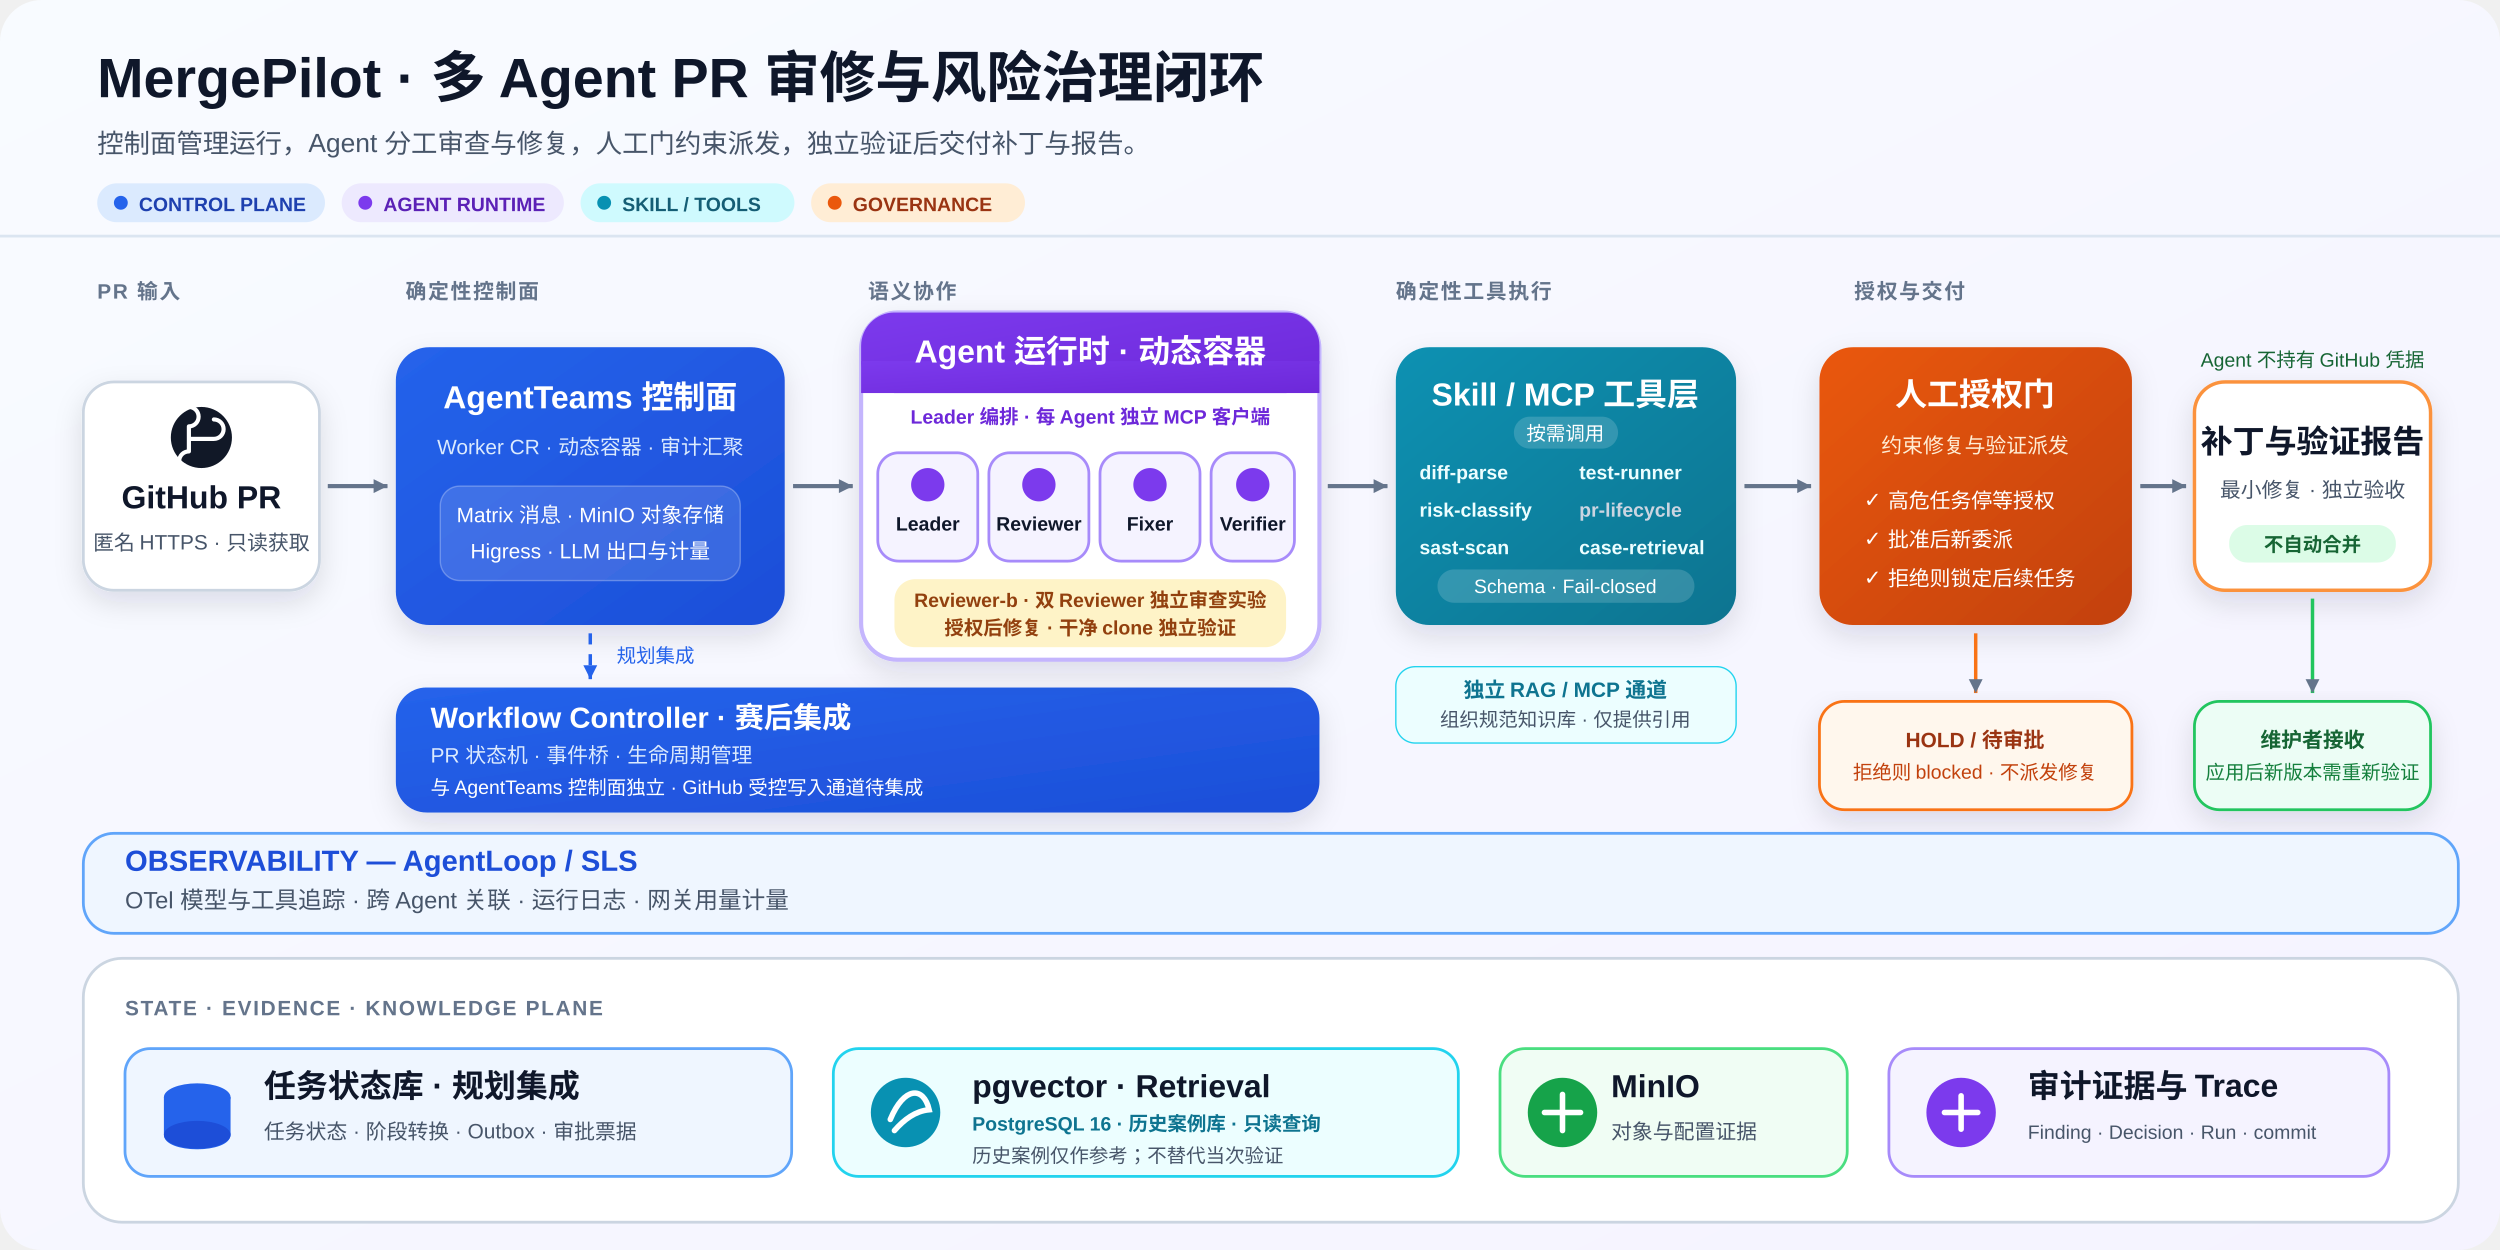
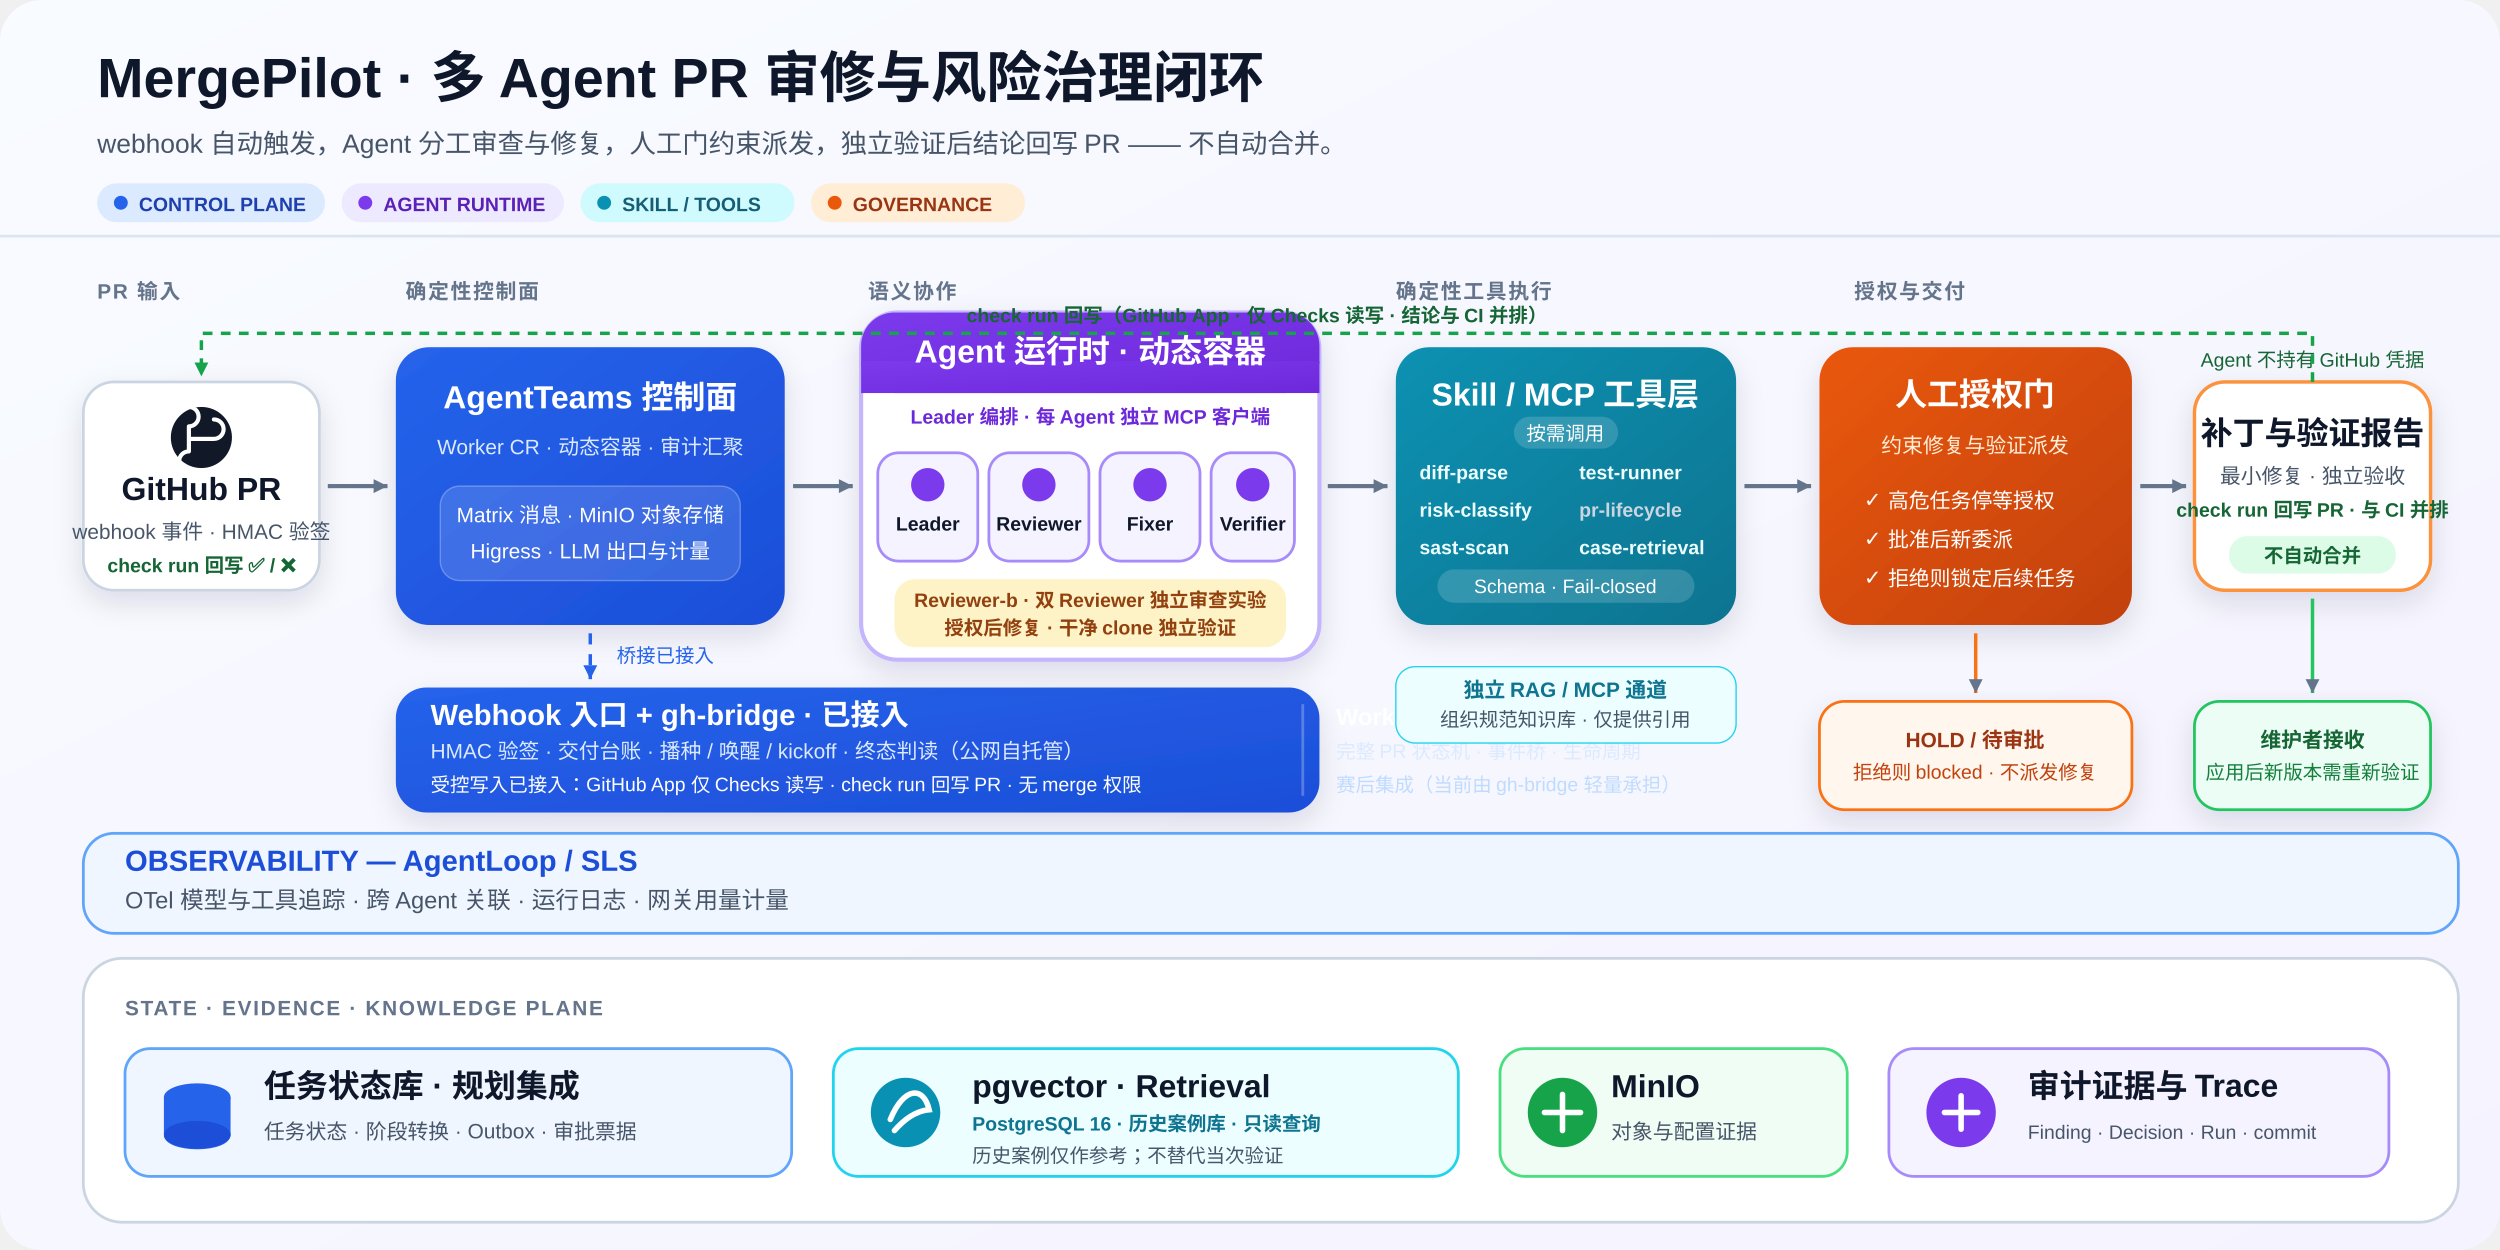
<svg xmlns="http://www.w3.org/2000/svg" width="1800" height="900" viewBox="0 0 1800 900" role="img" aria-labelledby="title desc">
  <defs>
    <linearGradient id="bg" x1="0" y1="0" x2="1" y2="1">
      <stop offset="0" stop-color="#f8fbff" />
      <stop offset="1" stop-color="#f5f3ff" />
    </linearGradient>
    <linearGradient id="controller" x1="0" y1="0" x2="1" y2="1">
      <stop offset="0" stop-color="#2563eb" />
      <stop offset="1" stop-color="#1d4ed8" />
    </linearGradient>
    <linearGradient id="runtime" x1="0" y1="0" x2="1" y2="1">
      <stop offset="0" stop-color="#7c3aed" />
      <stop offset="1" stop-color="#6d28d9" />
    </linearGradient>
    <linearGradient id="skills" x1="0" y1="0" x2="1" y2="1">
      <stop offset="0" stop-color="#0891b2" />
      <stop offset="1" stop-color="#0e7490" />
    </linearGradient>
    <linearGradient id="governance" x1="0" y1="0" x2="1" y2="1">
      <stop offset="0" stop-color="#ea580c" />
      <stop offset="1" stop-color="#c2410c" />
    </linearGradient>
    <filter id="shadow" x="-20%" y="-20%" width="140%" height="150%">
      <feDropShadow dx="0" dy="8" stdDeviation="10" flood-color="#0f172a" flood-opacity="0.12" />
    </filter>
    <marker id="arrow" markerWidth="10" markerHeight="10" refX="10" refY="5" orient="auto" markerUnits="userSpaceOnUse">
      <path d="M0,0 L10,5 L0,10 Z" fill="#64748b" />
    </marker>
    <marker id="arrowBlue" markerWidth="10" markerHeight="10" refX="10" refY="5" orient="auto" markerUnits="userSpaceOnUse">
      <path d="M0,0 L10,5 L0,10 Z" fill="#2563eb" />
+     </marker>
+     <marker id="arrowGreen" markerWidth="10" markerHeight="10" refX="10" refY="5" orient="auto" markerUnits="userSpaceOnUse">
+       <path d="M0,0 L10,5 L0,10 Z" fill="#16a34a" />
    </marker>
    <style>
      .font { font-family: "Noto Sans SC", "Microsoft YaHei", "Segoe UI", "PingFang SC", Arial, sans-serif; font-kerning: normal; }
      .title { font-size: 40px; font-weight: 700; fill: #0f172a; }
      .subtitle { font-size: 19px; fill: #475569; }
      .lane { font-size: 15px; font-weight: 700; letter-spacing: 1.2px; fill: #64748b; }
      .card-title { font-size: 23px; font-weight: 700; }
      .card-body { font-size: 17px; }
      .small { font-size: 15px; }
      .tiny { font-size: 14px; }
      .white { fill: #ffffff; }
      .ink { fill: #0f172a; }
      .muted { fill: #475569; }
      .connector { fill: none; stroke: #64748b; stroke-width: 3; marker-end: url(#arrow); }
      .state-link { fill: none; stroke: #2563eb; stroke-width: 2.5; stroke-dasharray: 8 7; marker-end: url(#arrowBlue); }
    </style>
  </defs>
  <rect width="1800" height="900" rx="30" fill="url(#bg)" />
  <path d="M0 170 H1800" stroke="#dbe5f1" stroke-width="2" />
  <g class="font">
    <text x="70" y="70" class="title">MergePilot · 多 Agent PR 审修与风险治理闭环</text>
-     <text x="70" y="110" class="subtitle">控制面管理运行，Agent 分工审查与修复，人工门约束派发，独立验证后交付补丁与报告。</text>
+     <text x="70" y="110" class="subtitle">webhook 自动触发，Agent 分工审查与修复，人工门约束派发，独立验证后结论回写 PR —— 不自动合并。</text>
    <g transform="translate(70 132)">
      <rect width="164" height="28" rx="14" fill="#dbeafe" />
      <circle cx="17" cy="14" r="5" fill="#2563eb" />
      <text x="30" y="20" class="tiny" fill="#1e40af" font-weight="700">CONTROL PLANE</text>
      <rect x="176" width="160" height="28" rx="14" fill="#ede9fe" />
      <circle cx="193" cy="14" r="5" fill="#7c3aed" />
      <text x="206" y="20" class="tiny" fill="#5b21b6" font-weight="700">AGENT RUNTIME</text>
      <rect x="348" width="154" height="28" rx="14" fill="#cffafe" />
      <circle cx="365" cy="14" r="5" fill="#0891b2" />
      <text x="378" y="20" class="tiny" fill="#155e75" font-weight="700">SKILL / TOOLS</text>
      <rect x="514" width="154" height="28" rx="14" fill="#ffedd5" />
      <circle cx="531" cy="14" r="5" fill="#ea580c" />
      <text x="544" y="20" class="tiny" fill="#9a3412" font-weight="700">GOVERNANCE</text>
    </g>
    <text x="70" y="215" class="lane">PR 输入</text>
    <text x="292" y="215" class="lane">确定性控制面</text>
    <text x="625" y="215" class="lane">语义协作</text>
    <text x="1005" y="215" class="lane">确定性工具执行</text>
    <text x="1335" y="215" class="lane">授权与交付</text>
    <g filter="url(#shadow)">
      <rect x="60" y="275" width="170" height="150" rx="22" fill="#ffffff" stroke="#cbd5e1" stroke-width="2" />
    </g>
    <circle cx="145" cy="315" r="22" fill="#111827" />
    <path d="M136 307 v18 M136 307 a7 7 0 1 0 0-14 M136 325 a7 7 0 1 0 0 14 M136 316 h18 a7 7 0 1 0 0-14" fill="none" stroke="#fff" stroke-width="3" stroke-linecap="round" />
-     <text x="145" y="366" text-anchor="middle" class="card-title ink">GitHub PR</text>
-     <text x="145" y="396" text-anchor="middle" class="small muted">匿名 HTTPS · 只读获取</text>
+     <text x="145" y="360" text-anchor="middle" class="card-title ink">GitHub PR</text>
+     <text x="145" y="388" text-anchor="middle" class="small muted">webhook 事件 · HMAC 验签</text>
+     <text x="145" y="412" text-anchor="middle" class="tiny" fill="#166534" font-weight="700">check run 回写 ✅ / ❌</text>
    <g filter="url(#shadow)">
      <rect x="285" y="250" width="280" height="200" rx="24" fill="url(#controller)" />
    </g>
    <text x="425" y="294" text-anchor="middle" class="card-title white">AgentTeams 控制面</text>
    <text x="425" y="327" text-anchor="middle" class="small" fill="#dbeafe">Worker CR · 动态容器 · 审计汇聚</text>
    <rect x="317" y="350" width="216" height="68" rx="14" fill="#ffffff" fill-opacity="0.13" stroke="#ffffff" stroke-opacity="0.28" />
    <text x="425" y="376" text-anchor="middle" class="small white">Matrix 消息 · MinIO 对象存储</text>
    <text x="425" y="402" text-anchor="middle" class="small white">Higress · LLM 出口与计量</text>
    <g filter="url(#shadow)">
      <rect x="285" y="495" width="665" height="90" rx="22" fill="url(#controller)" />
    </g>
-     <text x="310" y="524" font-size="21" font-weight="700" class="white">Workflow Controller · 赛后集成</text>
-     <text x="310" y="549" class="small" fill="#dbeafe">PR 状态机 · 事件桥 · 生命周期管理</text>
-     <text x="310" y="572" class="tiny white">与 AgentTeams 控制面独立 · GitHub 受控写入通道待集成</text>
+     <line x1="938" y1="507" x2="938" y2="573" stroke="#ffffff" stroke-opacity="0.25" stroke-width="2" />
+     <text x="310" y="522" font-size="21" font-weight="700" class="white">Webhook 入口 + gh-bridge · 已接入</text>
+     <text x="310" y="546" class="small" fill="#dbeafe">HMAC 验签 · 交付台账 · 播种 / 唤醒 / kickoff · 终态判读（公网自托管）</text>
+     <text x="310" y="570" class="tiny white">受控写入已接入：GitHub App 仅 Checks 读写 · check run 回写 PR · 无 merge 权限</text>
+     <text x="962" y="522" font-size="17" font-weight="700" class="white">Workflow Controller</text>
+     <text x="962" y="546" class="tiny" fill="#dbeafe">完整 PR 状态机 · 事件桥 · 生命周期</text>
+     <text x="962" y="570" class="tiny" fill="#bfdbfe">赛后集成（当前由 gh-bridge 轻量承担）</text>
    <g filter="url(#shadow)">
      <rect x="620" y="225" width="330" height="250" rx="26" fill="#ffffff" stroke="#c4b5fd" stroke-width="3" />
    </g>
    <rect x="620" y="225" width="330" height="58" rx="24" fill="url(#runtime)" />
    <path d="M620 260 H950 V283 H620 Z" fill="url(#runtime)" />
    <text x="785" y="261" text-anchor="middle" class="card-title white">Agent 运行时 · 动态容器</text>
    <text x="785" y="305" text-anchor="middle" class="tiny" fill="#6d28d9" font-weight="700">Leader 编排 · 每 Agent 独立 MCP 客户端</text>
    <g>
      <rect x="632" y="326" width="72" height="78" rx="15" fill="#f5f3ff" stroke="#a78bfa" stroke-width="2" />
      <circle cx="668" cy="349" r="12" fill="#7c3aed" />
      <text x="668" y="382" text-anchor="middle" class="tiny ink" font-weight="700">Leader</text>
      <rect x="712" y="326" width="72" height="78" rx="15" fill="#f5f3ff" stroke="#a78bfa" stroke-width="2" />
      <circle cx="748" cy="349" r="12" fill="#7c3aed" />
      <text x="748" y="382" text-anchor="middle" class="tiny ink" font-weight="700">Reviewer</text>
      <rect x="792" y="326" width="72" height="78" rx="15" fill="#f5f3ff" stroke="#a78bfa" stroke-width="2" />
      <circle cx="828" cy="349" r="12" fill="#7c3aed" />
      <text x="828" y="382" text-anchor="middle" class="tiny ink" font-weight="700">Fixer</text>
      <rect x="872" y="326" width="60" height="78" rx="15" fill="#f5f3ff" stroke="#a78bfa" stroke-width="2" />
      <circle cx="902" cy="349" r="12" fill="#7c3aed" />
      <text x="902" y="382" text-anchor="middle" class="tiny ink" font-weight="700">Verifier</text>
    </g>
    <rect x="644" y="417" width="282" height="49" rx="15" fill="#fef3c7" />
    <text x="785" y="437" text-anchor="middle" class="tiny" fill="#92400e" font-weight="700">Reviewer-b · 双 Reviewer 独立审查实验</text>
    <text x="785" y="457" text-anchor="middle" class="tiny" fill="#92400e" font-weight="700">授权后修复 · 干净 clone 独立验证</text>
    <g filter="url(#shadow)">
      <rect x="1005" y="250" width="245" height="200" rx="24" fill="url(#skills)" />
    </g>
    <text x="1127" y="292" text-anchor="middle" class="card-title white">Skill / MCP 工具层</text>
    <rect x="1090" y="300" width="75" height="23" rx="11.5" fill="#ffffff" fill-opacity="0.16" />
    <text x="1127" y="317" text-anchor="middle" class="tiny white">按需调用</text>
    <g fill="#ecfeff" font-weight="650" font-size="14px">
      <text x="1022" y="345">diff-parse</text>
      <text x="1022" y="372">risk-classify</text>
      <text x="1022" y="399">sast-scan</text>
      <text x="1137" y="345">test-runner</text>
      <text x="1137" y="372" fill="#cbd5e1">pr-lifecycle</text>
      <text x="1137" y="399">case-retrieval</text>
    </g>
    <rect x="1035" y="410" width="185" height="24" rx="12" fill="#ffffff" fill-opacity="0.16" />
    <text x="1127" y="427" text-anchor="middle" class="tiny white">Schema · Fail-closed</text>
    <rect x="1005" y="480" width="245" height="55" rx="14" fill="#ecfeff" stroke="#22d3ee" />
    <text x="1127" y="502" text-anchor="middle" class="small" fill="#0e7490" font-weight="700">独立 RAG / MCP 通道</text>
    <text x="1127" y="523" text-anchor="middle" class="tiny muted">组织规范知识库 · 仅提供引用</text>
    <g filter="url(#shadow)">
      <rect x="1310" y="250" width="225" height="200" rx="24" fill="url(#governance)" />
    </g>
    <text x="1422" y="292" text-anchor="middle" class="card-title white">人工授权门</text>
    <text x="1422" y="326" text-anchor="middle" class="small" fill="#ffedd5">约束修复与验证派发</text>
    <g class="small white">
      <text x="1342" y="365">✓ 高危任务停等授权</text>
      <text x="1342" y="393">✓ 批准后新委派</text>
      <text x="1342" y="421">✓ 拒绝则锁定后续任务</text>
    </g>
    <g filter="url(#shadow)">
      <rect x="1580" y="275" width="170" height="150" rx="22" fill="#ffffff" stroke="#fb923c" stroke-width="2.5" />
    </g>
-     <text x="1665" y="326" text-anchor="middle" class="card-title ink">补丁与验证报告</text>
-     <text x="1665" y="358" text-anchor="middle" class="small muted">最小修复 · 独立验收</text>
-     <rect x="1605" y="378" width="120" height="27" rx="13" fill="#dcfce7" />
-     <text x="1665" y="397" text-anchor="middle" class="tiny" fill="#166534" font-weight="750">不自动合并</text>
+     <text x="1665" y="320" text-anchor="middle" class="card-title ink">补丁与验证报告</text>
+     <text x="1665" y="348" text-anchor="middle" class="small muted">最小修复 · 独立验收</text>
+     <text x="1665" y="372" text-anchor="middle" class="tiny" fill="#166534" font-weight="700">check run 回写 PR · 与 CI 并排</text>
+     <rect x="1605" y="386" width="120" height="27" rx="13" fill="#dcfce7" />
+     <text x="1665" y="405" text-anchor="middle" class="tiny" fill="#166534" font-weight="750">不自动合并</text>
    <text x="1665" y="264" text-anchor="middle" class="tiny" fill="#166534">Agent 不持有 GitHub 凭据</text>
+     <path d="M1665 275 V240 H145 V271" fill="none" stroke="#16a34a" stroke-width="2.5" stroke-dasharray="7 6" marker-end="url(#arrowGreen)" />
+     <text x="905" y="232" text-anchor="middle" class="tiny" fill="#166534" font-weight="700">check run 回写（GitHub App · 仅 Checks 读写 · 结论与 CI 并排）</text>
    <path d="M236 350 H279" class="connector" />
    <path d="M425 456 V489" class="state-link" />
-     <text x="444" y="477" class="tiny" fill="#2563eb">规划集成</text>
+     <text x="444" y="477" class="tiny" fill="#2563eb">桥接已接入</text>
    <path d="M571 350 H614" class="connector" />
    <path d="M956 350 H999" class="connector" />
    <path d="M1256 350 H1304" class="connector" />
    <path d="M1541 350 H1574" class="connector" />
    <path d="M1422.5 456 V499" fill="none" stroke="#f97316" stroke-width="2.5" marker-end="url(#arrow)" />
    <path d="M1665 431 V499" fill="none" stroke="#22c55e" stroke-width="2.5" marker-end="url(#arrow)" />
    <g filter="url(#shadow)">
      <rect x="1310" y="505" width="225" height="78" rx="18" fill="#fff7ed" stroke="#f97316" stroke-width="2" />
      <rect x="1580" y="505" width="170" height="78" rx="18" fill="#ecfdf5" stroke="#22c55e" stroke-width="2" />
    </g>
    <text x="1422" y="538" text-anchor="middle" class="small" fill="#9a3412" font-weight="750">HOLD / 待审批</text>
    <text x="1422" y="561" text-anchor="middle" class="tiny" fill="#c2410c">拒绝则 blocked · 不派发修复</text>
    <text x="1665" y="538" text-anchor="middle" class="small" fill="#166534" font-weight="750">维护者接收</text>
    <text x="1665" y="561" text-anchor="middle" class="tiny" fill="#15803d">应用后新版本需重新验证</text>
    <rect x="60" y="600" width="1710" height="72" rx="22" fill="#eff6ff" stroke="#60a5fa" stroke-width="2" />
    <text x="90" y="627" font-size="21" font-weight="700" fill="#1d4ed8">OBSERVABILITY — AgentLoop / SLS</text>
    <text x="90" y="654" class="card-body muted">OTel 模型与工具追踪 · 跨 Agent 关联 · 运行日志 · 网关用量计量</text>
    <g transform="translate(0 55)">
      <rect x="60" y="635" width="1710" height="190" rx="28" fill="#ffffff" stroke="#cbd5e1" stroke-width="2" />
      <text x="90" y="676" class="lane">STATE · EVIDENCE · KNOWLEDGE PLANE</text>
      <g>
        <rect x="90" y="700" width="480" height="92" rx="18" fill="#eff6ff" stroke="#60a5fa" stroke-width="2" />
        <ellipse cx="142" cy="735" rx="24" ry="10" fill="#2563eb" />
        <path d="M118 735 V762 C118 776 166 776 166 762 V735" fill="#2563eb" />
        <ellipse cx="142" cy="762" rx="24" ry="10" fill="#1d4ed8" />
        <text x="190" y="735" class="card-title ink">任务状态库 · 规划集成</text>
        <text x="190" y="765" class="small muted">任务状态 · 阶段转换 · Outbox · 审批票据</text>
      </g>
      <g>
        <rect x="600" y="700" width="450" height="92" rx="18" fill="#ecfeff" stroke="#22d3ee" stroke-width="2" />
        <circle cx="652" cy="746" r="25" fill="#0891b2" />
        <path d="M641 751 c10-24 24-24 28-7 c-10 1-18 7-25 15" fill="none" stroke="#fff" stroke-width="4" stroke-linecap="round" />
        <text x="700" y="735" class="card-title ink">pgvector · Retrieval</text>
        <text x="700" y="759" class="tiny" fill="#0e7490" font-weight="700">PostgreSQL 16 · 历史案例库 · 只读查询</text>
        <text x="700" y="782" class="tiny muted">历史案例仅作参考；不替代当次验证</text>
      </g>
      <g>
        <rect x="1080" y="700" width="250" height="92" rx="18" fill="#f0fdf4" stroke="#4ade80" stroke-width="2" />
        <circle cx="1125" cy="746" r="25" fill="#16a34a" />
        <path d="M1112 746 h26 M1125 733 v26" stroke="#fff" stroke-width="4" stroke-linecap="round" />
        <text x="1160" y="735" class="card-title ink">MinIO</text>
        <text x="1160" y="765" class="small muted">对象与配置证据</text>
      </g>
      <g>
        <rect x="1360" y="700" width="360" height="92" rx="18" fill="#f5f3ff" stroke="#a78bfa" stroke-width="2" />
        <circle cx="1412" cy="746" r="25" fill="#7c3aed" />
        <path d="M1400 746 h24 M1412 734 v24" stroke="#fff" stroke-width="4" stroke-linecap="round" />
        <text x="1460" y="735" class="card-title ink">审计证据与 Trace</text>
        <text x="1460" y="765" class="tiny muted">Finding · Decision · Run · commit</text>
      </g>
    </g>
  </g>
</svg>
